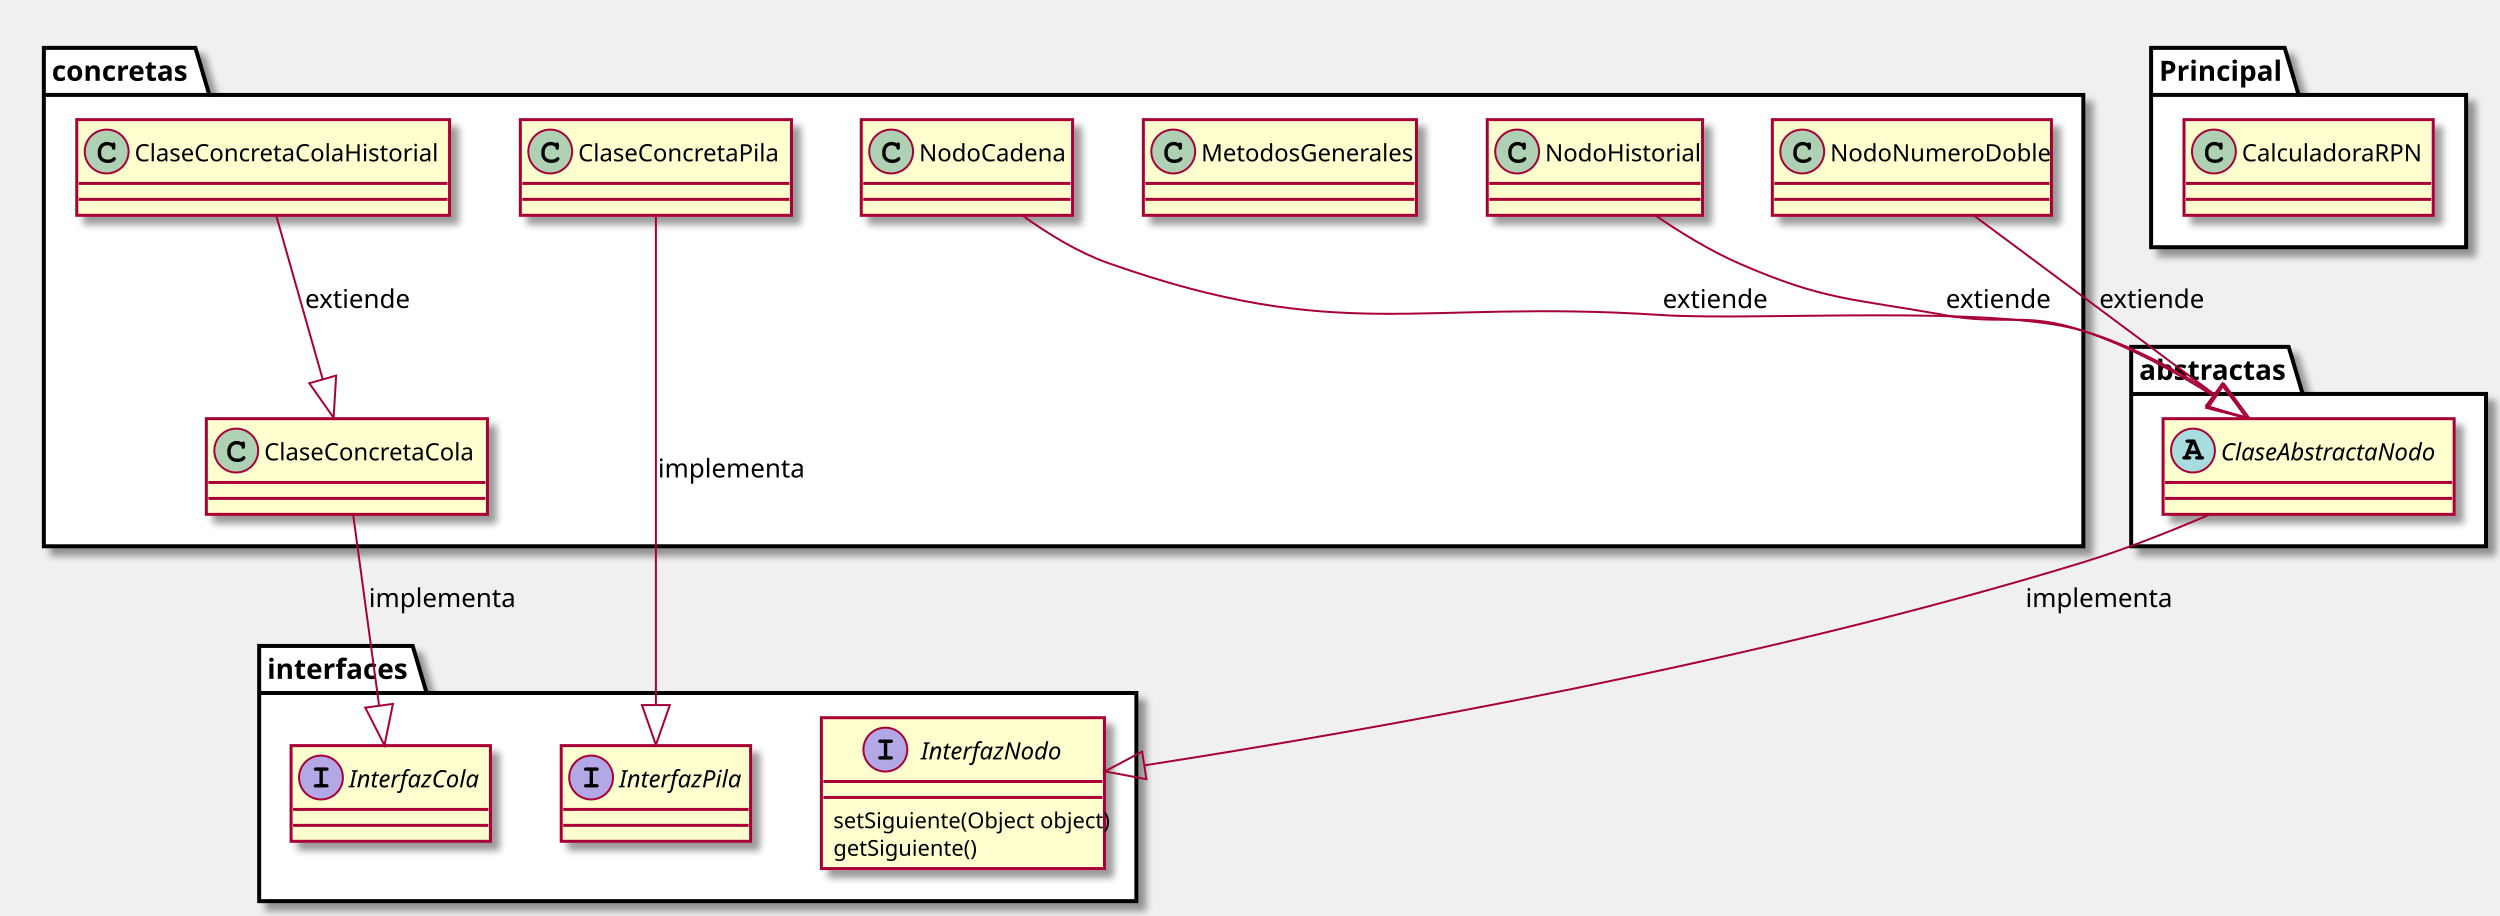
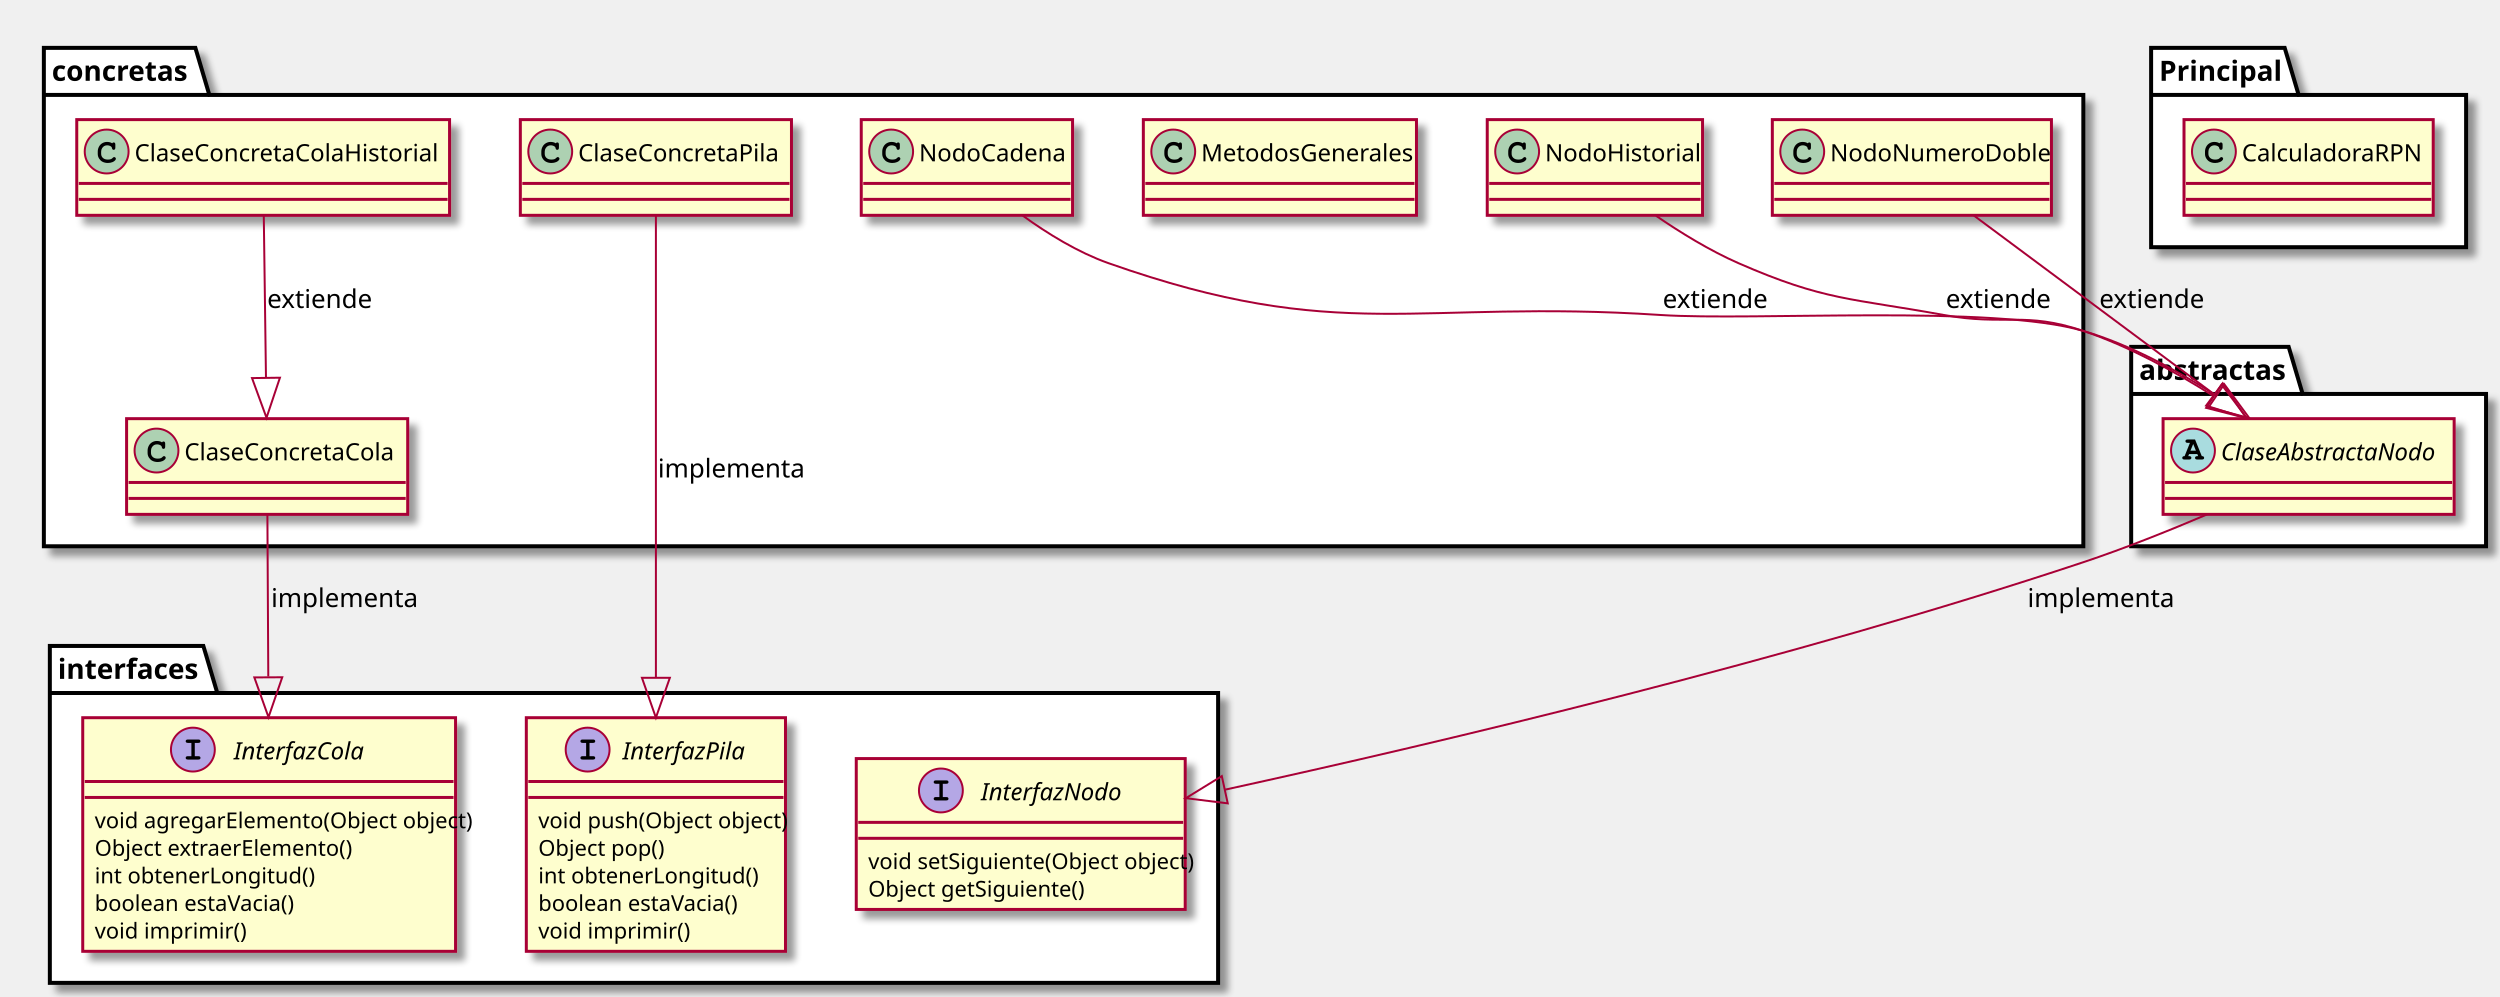
- <svg xmlns="http://www.w3.org/2000/svg" contentScriptType="application/ecmascript" contentStyleType="text/css" height="459px" preserveAspectRatio="none" style="width:1254px;height:459px;" version="1.1" viewBox="0 0 1254 459" width="1254px" zoomAndPan="magnify">
+ <svg xmlns="http://www.w3.org/2000/svg" contentScriptType="application/ecmascript" contentStyleType="text/css" height="500px" preserveAspectRatio="none" style="width:1254px;height:500px;" version="1.1" viewBox="0 0 1254 500" width="1254px" zoomAndPan="magnify">
  <defs>
-     <filter height="300%" id="f1tjbtzblekoht" width="300%" x="-1" y="-1">
+     <filter height="300%" id="fl7hioyb8703e" width="300%" x="-1" y="-1">
      <feGaussianBlur result="blurOut" stdDeviation="2.0" />
      <feColorMatrix in="blurOut" result="blurOut2" type="matrix" values="0 0 0 0 0 0 0 0 0 0 0 0 0 0 0 0 0 0 .4 0" />
      <feOffset dx="4.0" dy="4.0" in="blurOut2" result="blurOut3" />
      <feBlend in="SourceGraphic" in2="blurOut3" mode="normal" />
    </filter>
  </defs>
  <g>
-     <polygon fill="#FFFFFF" filter="url(#f1tjbtzblekoht)" points="1069,174,1148,174,1155,197.609,1247,197.609,1247,274,1069,274,1069,174" style="stroke: #000000; stroke-width: 2.0;" />
+     <polygon fill="#FFFFFF" filter="url(#fl7hioyb8703e)" points="1069,174,1148,174,1155,197.609,1247,197.609,1247,274,1069,274,1069,174" style="stroke: #000000; stroke-width: 2.0;" />
    <line style="stroke: #000000; stroke-width: 2.0;" x1="1069" x2="1155" y1="197.609" y2="197.609" />
    <text fill="#000000" font-family="sans-serif" font-size="14" font-weight="bold" lengthAdjust="spacingAndGlyphs" textLength="73" x="1073" y="190.533">abstractas</text>
-     <polygon fill="#FFFFFF" filter="url(#f1tjbtzblekoht)" points="1079,24,1146,24,1153,47.609,1237,47.609,1237,124,1079,124,1079,24" style="stroke: #000000; stroke-width: 2.0;" />
+     <polygon fill="#FFFFFF" filter="url(#fl7hioyb8703e)" points="1079,24,1146,24,1153,47.609,1237,47.609,1237,124,1079,124,1079,24" style="stroke: #000000; stroke-width: 2.0;" />
    <line style="stroke: #000000; stroke-width: 2.0;" x1="1079" x2="1153" y1="47.609" y2="47.609" />
    <text fill="#000000" font-family="sans-serif" font-size="14" font-weight="bold" lengthAdjust="spacingAndGlyphs" textLength="61" x="1083" y="40.533">Principal</text>
-     <polygon fill="#FFFFFF" filter="url(#f1tjbtzblekoht)" points="22,24,98,24,105,47.609,1045,47.609,1045,274,22,274,22,24" style="stroke: #000000; stroke-width: 2.0;" />
+     <polygon fill="#FFFFFF" filter="url(#fl7hioyb8703e)" points="22,24,98,24,105,47.609,1045,47.609,1045,274,22,274,22,24" style="stroke: #000000; stroke-width: 2.0;" />
    <line style="stroke: #000000; stroke-width: 2.0;" x1="22" x2="105" y1="47.609" y2="47.609" />
    <text fill="#000000" font-family="sans-serif" font-size="14" font-weight="bold" lengthAdjust="spacingAndGlyphs" textLength="70" x="26" y="40.533">concretas</text>
-     <polygon fill="#FFFFFF" filter="url(#f1tjbtzblekoht)" points="130,324,207,324,214,347.609,570,347.609,570,452,130,452,130,324" style="stroke: #000000; stroke-width: 2.0;" />
-     <line style="stroke: #000000; stroke-width: 2.0;" x1="130" x2="214" y1="347.609" y2="347.609" />
-     <text fill="#000000" font-family="sans-serif" font-size="14" font-weight="bold" lengthAdjust="spacingAndGlyphs" textLength="71" x="134" y="340.533">interfaces</text>
-     <rect fill="#FEFECE" filter="url(#f1tjbtzblekoht)" height="48" style="stroke: #A80036; stroke-width: 1.5;" width="146" x="1085" y="210" />
+     <polygon fill="#FFFFFF" filter="url(#fl7hioyb8703e)" points="25,324,102,324,109,347.609,611,347.609,611,493,25,493,25,324" style="stroke: #000000; stroke-width: 2.0;" />
+     <line style="stroke: #000000; stroke-width: 2.0;" x1="25" x2="109" y1="347.609" y2="347.609" />
+     <text fill="#000000" font-family="sans-serif" font-size="14" font-weight="bold" lengthAdjust="spacingAndGlyphs" textLength="71" x="29" y="340.533">interfaces</text>
+     <rect fill="#FEFECE" filter="url(#fl7hioyb8703e)" height="48" style="stroke: #A80036; stroke-width: 1.5;" width="146" x="1085" y="210" />
    <ellipse cx="1100" cy="226" fill="#A9DCDF" rx="11" ry="11" style="stroke: #A80036; stroke-width: 1.0;" />
    <path d="M1102.188,227.766 L1098.047,227.766 L1097.625,228.797 L1098.047,228.797 Q1098.656,228.797 1098.922,229.031 Q1099.188,229.266 1099.188,229.656 Q1099.188,230.031 1098.922,230.266 Q1098.656,230.5 1098.047,230.5 L1095.75,230.5 Q1095.141,230.5 1094.883,230.266 Q1094.625,230.031 1094.625,229.641 Q1094.625,229.266 1094.898,229.023 Q1095.172,228.781 1095.797,228.797 L1098.469,222.141 L1097.359,222.141 Q1096.75,222.141 1096.484,221.906 Q1096.219,221.672 1096.219,221.281 Q1096.219,220.906 1096.484,220.672 Q1096.75,220.438 1097.359,220.438 L1101.031,220.438 L1104.422,228.797 Q1105.016,228.797 1105.203,228.938 Q1105.594,229.203 1105.594,229.656 Q1105.594,230.031 1105.336,230.266 Q1105.078,230.5 1104.469,230.5 L1102.172,230.5 Q1101.562,230.5 1101.297,230.266 Q1101.031,230.031 1101.031,229.641 Q1101.031,229.266 1101.297,229.031 Q1101.562,228.797 1102.172,228.797 L1102.594,228.797 L1102.188,227.766 Z M1101.469,226.062 L1100.109,222.688 L1098.734,226.062 L1101.469,226.062 Z " />
    <text fill="#000000" font-family="sans-serif" font-size="12" font-style="italic" lengthAdjust="spacingAndGlyphs" textLength="114" x="1114" y="230.91">ClaseAbstractaNodo</text>
    <line style="stroke: #A80036; stroke-width: 1.5;" x1="1086" x2="1230" y1="242" y2="242" />
    <line style="stroke: #A80036; stroke-width: 1.5;" x1="1086" x2="1230" y1="250" y2="250" />
-     <rect fill="#FEFECE" filter="url(#f1tjbtzblekoht)" height="48" style="stroke: #A80036; stroke-width: 1.5;" width="125" x="1095.5" y="60" />
+     <rect fill="#FEFECE" filter="url(#fl7hioyb8703e)" height="48" style="stroke: #A80036; stroke-width: 1.5;" width="125" x="1095.5" y="60" />
    <ellipse cx="1110.5" cy="76" fill="#ADD1B2" rx="11" ry="11" style="stroke: #A80036; stroke-width: 1.0;" />
    <path d="M1113.266,71.875 Q1113.422,71.656 1113.609,71.547 Q1113.797,71.438 1114.016,71.438 Q1114.391,71.438 1114.625,71.695 Q1114.859,71.953 1114.859,72.562 L1114.859,74.016 Q1114.859,74.625 1114.625,74.891 Q1114.391,75.156 1114.016,75.156 Q1113.672,75.156 1113.469,74.953 Q1113.266,74.766 1113.156,74.25 Q1113.109,73.891 1112.922,73.703 Q1112.594,73.328 1111.984,73.109 Q1111.375,72.891 1110.75,72.891 Q1109.984,72.891 1109.352,73.219 Q1108.719,73.547 1108.227,74.297 Q1107.734,75.047 1107.734,76.078 L1107.734,77.172 Q1107.734,78.406 1108.625,79.227 Q1109.516,80.047 1111.109,80.047 Q1112.047,80.047 1112.703,79.797 Q1113.094,79.641 1113.516,79.203 Q1113.781,78.938 1113.93,78.859 Q1114.078,78.781 1114.281,78.781 Q1114.609,78.781 1114.867,79.039 Q1115.125,79.297 1115.125,79.641 Q1115.125,79.984 1114.781,80.391 Q1114.281,80.969 1113.484,81.297 Q1112.406,81.75 1111.109,81.75 Q1109.594,81.75 1108.391,81.125 Q1107.406,80.625 1106.719,79.555 Q1106.031,78.484 1106.031,77.203 L1106.031,76.047 Q1106.031,74.719 1106.648,73.57 Q1107.266,72.422 1108.359,71.805 Q1109.453,71.188 1110.688,71.188 Q1111.422,71.188 1112.07,71.352 Q1112.719,71.516 1113.266,71.875 Z " />
    <text fill="#000000" font-family="sans-serif" font-size="12" lengthAdjust="spacingAndGlyphs" textLength="93" x="1124.5" y="80.91">CalculadoraRPN</text>
    <line style="stroke: #A80036; stroke-width: 1.5;" x1="1096.5" x2="1219.5" y1="92" y2="92" />
    <line style="stroke: #A80036; stroke-width: 1.5;" x1="1096.5" x2="1219.5" y1="100" y2="100" />
-     <rect fill="#FEFECE" filter="url(#f1tjbtzblekoht)" height="48" style="stroke: #A80036; stroke-width: 1.5;" width="141" x="103.5" y="210" />
-     <ellipse cx="118.5" cy="226" fill="#ADD1B2" rx="11" ry="11" style="stroke: #A80036; stroke-width: 1.0;" />
-     <path d="M121.266,221.875 Q121.422,221.656 121.609,221.547 Q121.797,221.438 122.016,221.438 Q122.391,221.438 122.625,221.695 Q122.859,221.953 122.859,222.562 L122.859,224.016 Q122.859,224.625 122.625,224.891 Q122.391,225.156 122.016,225.156 Q121.672,225.156 121.469,224.953 Q121.266,224.766 121.156,224.25 Q121.109,223.891 120.922,223.703 Q120.594,223.328 119.984,223.109 Q119.375,222.891 118.75,222.891 Q117.984,222.891 117.352,223.219 Q116.719,223.547 116.227,224.297 Q115.734,225.047 115.734,226.078 L115.734,227.172 Q115.734,228.406 116.625,229.227 Q117.516,230.047 119.109,230.047 Q120.047,230.047 120.703,229.797 Q121.094,229.641 121.516,229.203 Q121.781,228.938 121.93,228.859 Q122.078,228.781 122.281,228.781 Q122.609,228.781 122.867,229.039 Q123.125,229.297 123.125,229.641 Q123.125,229.984 122.781,230.391 Q122.281,230.969 121.484,231.297 Q120.406,231.75 119.109,231.75 Q117.594,231.75 116.391,231.125 Q115.406,230.625 114.719,229.555 Q114.031,228.484 114.031,227.203 L114.031,226.047 Q114.031,224.719 114.648,223.57 Q115.266,222.422 116.359,221.805 Q117.453,221.188 118.688,221.188 Q119.422,221.188 120.07,221.352 Q120.719,221.516 121.266,221.875 Z " />
-     <text fill="#000000" font-family="sans-serif" font-size="12" lengthAdjust="spacingAndGlyphs" textLength="109" x="132.5" y="230.91">ClaseConcretaCola</text>
-     <line style="stroke: #A80036; stroke-width: 1.5;" x1="104.5" x2="243.5" y1="242" y2="242" />
-     <line style="stroke: #A80036; stroke-width: 1.5;" x1="104.5" x2="243.5" y1="250" y2="250" />
-     <rect fill="#FEFECE" filter="url(#f1tjbtzblekoht)" height="48" style="stroke: #A80036; stroke-width: 1.5;" width="187" x="38.5" y="60" />
+     <rect fill="#FEFECE" filter="url(#fl7hioyb8703e)" height="48" style="stroke: #A80036; stroke-width: 1.5;" width="141" x="63.5" y="210" />
+     <ellipse cx="78.5" cy="226" fill="#ADD1B2" rx="11" ry="11" style="stroke: #A80036; stroke-width: 1.0;" />
+     <path d="M81.266,221.875 Q81.422,221.656 81.609,221.547 Q81.797,221.438 82.016,221.438 Q82.391,221.438 82.625,221.695 Q82.859,221.953 82.859,222.562 L82.859,224.016 Q82.859,224.625 82.625,224.891 Q82.391,225.156 82.016,225.156 Q81.672,225.156 81.469,224.953 Q81.266,224.766 81.156,224.25 Q81.109,223.891 80.922,223.703 Q80.594,223.328 79.984,223.109 Q79.375,222.891 78.75,222.891 Q77.984,222.891 77.352,223.219 Q76.719,223.547 76.227,224.297 Q75.734,225.047 75.734,226.078 L75.734,227.172 Q75.734,228.406 76.625,229.227 Q77.516,230.047 79.109,230.047 Q80.047,230.047 80.703,229.797 Q81.094,229.641 81.516,229.203 Q81.781,228.938 81.93,228.859 Q82.078,228.781 82.281,228.781 Q82.609,228.781 82.867,229.039 Q83.125,229.297 83.125,229.641 Q83.125,229.984 82.781,230.391 Q82.281,230.969 81.484,231.297 Q80.406,231.75 79.109,231.75 Q77.594,231.75 76.391,231.125 Q75.406,230.625 74.719,229.555 Q74.031,228.484 74.031,227.203 L74.031,226.047 Q74.031,224.719 74.648,223.57 Q75.266,222.422 76.359,221.805 Q77.453,221.188 78.688,221.188 Q79.422,221.188 80.07,221.352 Q80.719,221.516 81.266,221.875 Z " />
+     <text fill="#000000" font-family="sans-serif" font-size="12" lengthAdjust="spacingAndGlyphs" textLength="109" x="92.5" y="230.91">ClaseConcretaCola</text>
+     <line style="stroke: #A80036; stroke-width: 1.5;" x1="64.5" x2="203.5" y1="242" y2="242" />
+     <line style="stroke: #A80036; stroke-width: 1.5;" x1="64.5" x2="203.5" y1="250" y2="250" />
+     <rect fill="#FEFECE" filter="url(#fl7hioyb8703e)" height="48" style="stroke: #A80036; stroke-width: 1.5;" width="187" x="38.5" y="60" />
    <ellipse cx="53.5" cy="76" fill="#ADD1B2" rx="11" ry="11" style="stroke: #A80036; stroke-width: 1.0;" />
    <path d="M56.266,71.875 Q56.422,71.656 56.609,71.547 Q56.797,71.438 57.016,71.438 Q57.391,71.438 57.625,71.695 Q57.859,71.953 57.859,72.562 L57.859,74.016 Q57.859,74.625 57.625,74.891 Q57.391,75.156 57.016,75.156 Q56.672,75.156 56.469,74.953 Q56.266,74.766 56.156,74.25 Q56.109,73.891 55.922,73.703 Q55.594,73.328 54.984,73.109 Q54.375,72.891 53.75,72.891 Q52.984,72.891 52.352,73.219 Q51.719,73.547 51.227,74.297 Q50.734,75.047 50.734,76.078 L50.734,77.172 Q50.734,78.406 51.625,79.227 Q52.516,80.047 54.109,80.047 Q55.047,80.047 55.703,79.797 Q56.094,79.641 56.516,79.203 Q56.781,78.938 56.93,78.859 Q57.078,78.781 57.281,78.781 Q57.609,78.781 57.867,79.039 Q58.125,79.297 58.125,79.641 Q58.125,79.984 57.781,80.391 Q57.281,80.969 56.484,81.297 Q55.406,81.75 54.109,81.75 Q52.594,81.75 51.391,81.125 Q50.406,80.625 49.719,79.555 Q49.031,78.484 49.031,77.203 L49.031,76.047 Q49.031,74.719 49.648,73.57 Q50.266,72.422 51.359,71.805 Q52.453,71.188 53.688,71.188 Q54.422,71.188 55.07,71.352 Q55.719,71.516 56.266,71.875 Z " />
    <text fill="#000000" font-family="sans-serif" font-size="12" lengthAdjust="spacingAndGlyphs" textLength="155" x="67.5" y="80.91">ClaseConcretaColaHistorial</text>
    <line style="stroke: #A80036; stroke-width: 1.5;" x1="39.5" x2="224.5" y1="92" y2="92" />
    <line style="stroke: #A80036; stroke-width: 1.5;" x1="39.5" x2="224.5" y1="100" y2="100" />
-     <rect fill="#FEFECE" filter="url(#f1tjbtzblekoht)" height="48" style="stroke: #A80036; stroke-width: 1.5;" width="136" x="261" y="60" />
+     <rect fill="#FEFECE" filter="url(#fl7hioyb8703e)" height="48" style="stroke: #A80036; stroke-width: 1.5;" width="136" x="261" y="60" />
    <ellipse cx="276" cy="76" fill="#ADD1B2" rx="11" ry="11" style="stroke: #A80036; stroke-width: 1.0;" />
    <path d="M278.766,71.875 Q278.922,71.656 279.109,71.547 Q279.297,71.438 279.516,71.438 Q279.891,71.438 280.125,71.695 Q280.359,71.953 280.359,72.562 L280.359,74.016 Q280.359,74.625 280.125,74.891 Q279.891,75.156 279.516,75.156 Q279.172,75.156 278.969,74.953 Q278.766,74.766 278.656,74.25 Q278.609,73.891 278.422,73.703 Q278.094,73.328 277.484,73.109 Q276.875,72.891 276.25,72.891 Q275.484,72.891 274.852,73.219 Q274.219,73.547 273.727,74.297 Q273.234,75.047 273.234,76.078 L273.234,77.172 Q273.234,78.406 274.125,79.227 Q275.016,80.047 276.609,80.047 Q277.547,80.047 278.203,79.797 Q278.594,79.641 279.016,79.203 Q279.281,78.938 279.43,78.859 Q279.578,78.781 279.781,78.781 Q280.109,78.781 280.367,79.039 Q280.625,79.297 280.625,79.641 Q280.625,79.984 280.281,80.391 Q279.781,80.969 278.984,81.297 Q277.906,81.75 276.609,81.75 Q275.094,81.75 273.891,81.125 Q272.906,80.625 272.219,79.555 Q271.531,78.484 271.531,77.203 L271.531,76.047 Q271.531,74.719 272.148,73.57 Q272.766,72.422 273.859,71.805 Q274.953,71.188 276.188,71.188 Q276.922,71.188 277.57,71.352 Q278.219,71.516 278.766,71.875 Z " />
    <text fill="#000000" font-family="sans-serif" font-size="12" lengthAdjust="spacingAndGlyphs" textLength="104" x="290" y="80.91">ClaseConcretaPila</text>
    <line style="stroke: #A80036; stroke-width: 1.5;" x1="262" x2="396" y1="92" y2="92" />
    <line style="stroke: #A80036; stroke-width: 1.5;" x1="262" x2="396" y1="100" y2="100" />
-     <rect fill="#FEFECE" filter="url(#f1tjbtzblekoht)" height="48" style="stroke: #A80036; stroke-width: 1.5;" width="137" x="573.5" y="60" />
+     <rect fill="#FEFECE" filter="url(#fl7hioyb8703e)" height="48" style="stroke: #A80036; stroke-width: 1.5;" width="137" x="573.5" y="60" />
    <ellipse cx="588.5" cy="76" fill="#ADD1B2" rx="11" ry="11" style="stroke: #A80036; stroke-width: 1.0;" />
    <path d="M591.266,71.875 Q591.422,71.656 591.609,71.547 Q591.797,71.438 592.016,71.438 Q592.391,71.438 592.625,71.695 Q592.859,71.953 592.859,72.562 L592.859,74.016 Q592.859,74.625 592.625,74.891 Q592.391,75.156 592.016,75.156 Q591.672,75.156 591.469,74.953 Q591.266,74.766 591.156,74.25 Q591.109,73.891 590.922,73.703 Q590.594,73.328 589.984,73.109 Q589.375,72.891 588.75,72.891 Q587.984,72.891 587.352,73.219 Q586.719,73.547 586.227,74.297 Q585.734,75.047 585.734,76.078 L585.734,77.172 Q585.734,78.406 586.625,79.227 Q587.516,80.047 589.109,80.047 Q590.047,80.047 590.703,79.797 Q591.094,79.641 591.516,79.203 Q591.781,78.938 591.93,78.859 Q592.078,78.781 592.281,78.781 Q592.609,78.781 592.867,79.039 Q593.125,79.297 593.125,79.641 Q593.125,79.984 592.781,80.391 Q592.281,80.969 591.484,81.297 Q590.406,81.75 589.109,81.75 Q587.594,81.75 586.391,81.125 Q585.406,80.625 584.719,79.555 Q584.031,78.484 584.031,77.203 L584.031,76.047 Q584.031,74.719 584.648,73.57 Q585.266,72.422 586.359,71.805 Q587.453,71.188 588.688,71.188 Q589.422,71.188 590.07,71.352 Q590.719,71.516 591.266,71.875 Z " />
    <text fill="#000000" font-family="sans-serif" font-size="12" lengthAdjust="spacingAndGlyphs" textLength="105" x="602.5" y="80.91">MetodosGenerales</text>
    <line style="stroke: #A80036; stroke-width: 1.5;" x1="574.5" x2="709.5" y1="92" y2="92" />
    <line style="stroke: #A80036; stroke-width: 1.5;" x1="574.5" x2="709.5" y1="100" y2="100" />
-     <rect fill="#FEFECE" filter="url(#f1tjbtzblekoht)" height="48" style="stroke: #A80036; stroke-width: 1.5;" width="106" x="432" y="60" />
+     <rect fill="#FEFECE" filter="url(#fl7hioyb8703e)" height="48" style="stroke: #A80036; stroke-width: 1.5;" width="106" x="432" y="60" />
    <ellipse cx="447" cy="76" fill="#ADD1B2" rx="11" ry="11" style="stroke: #A80036; stroke-width: 1.0;" />
    <path d="M449.766,71.875 Q449.922,71.656 450.109,71.547 Q450.297,71.438 450.516,71.438 Q450.891,71.438 451.125,71.695 Q451.359,71.953 451.359,72.562 L451.359,74.016 Q451.359,74.625 451.125,74.891 Q450.891,75.156 450.516,75.156 Q450.172,75.156 449.969,74.953 Q449.766,74.766 449.656,74.25 Q449.609,73.891 449.422,73.703 Q449.094,73.328 448.484,73.109 Q447.875,72.891 447.25,72.891 Q446.484,72.891 445.852,73.219 Q445.219,73.547 444.727,74.297 Q444.234,75.047 444.234,76.078 L444.234,77.172 Q444.234,78.406 445.125,79.227 Q446.016,80.047 447.609,80.047 Q448.547,80.047 449.203,79.797 Q449.594,79.641 450.016,79.203 Q450.281,78.938 450.43,78.859 Q450.578,78.781 450.781,78.781 Q451.109,78.781 451.367,79.039 Q451.625,79.297 451.625,79.641 Q451.625,79.984 451.281,80.391 Q450.781,80.969 449.984,81.297 Q448.906,81.75 447.609,81.75 Q446.094,81.75 444.891,81.125 Q443.906,80.625 443.219,79.555 Q442.531,78.484 442.531,77.203 L442.531,76.047 Q442.531,74.719 443.148,73.57 Q443.766,72.422 444.859,71.805 Q445.953,71.188 447.188,71.188 Q447.922,71.188 448.57,71.352 Q449.219,71.516 449.766,71.875 Z " />
    <text fill="#000000" font-family="sans-serif" font-size="12" lengthAdjust="spacingAndGlyphs" textLength="74" x="461" y="80.91">NodoCadena</text>
    <line style="stroke: #A80036; stroke-width: 1.5;" x1="433" x2="537" y1="92" y2="92" />
    <line style="stroke: #A80036; stroke-width: 1.5;" x1="433" x2="537" y1="100" y2="100" />
-     <rect fill="#FEFECE" filter="url(#f1tjbtzblekoht)" height="48" style="stroke: #A80036; stroke-width: 1.5;" width="108" x="746" y="60" />
+     <rect fill="#FEFECE" filter="url(#fl7hioyb8703e)" height="48" style="stroke: #A80036; stroke-width: 1.5;" width="108" x="746" y="60" />
    <ellipse cx="761" cy="76" fill="#ADD1B2" rx="11" ry="11" style="stroke: #A80036; stroke-width: 1.0;" />
    <path d="M763.766,71.875 Q763.922,71.656 764.109,71.547 Q764.297,71.438 764.516,71.438 Q764.891,71.438 765.125,71.695 Q765.359,71.953 765.359,72.562 L765.359,74.016 Q765.359,74.625 765.125,74.891 Q764.891,75.156 764.516,75.156 Q764.172,75.156 763.969,74.953 Q763.766,74.766 763.656,74.25 Q763.609,73.891 763.422,73.703 Q763.094,73.328 762.484,73.109 Q761.875,72.891 761.25,72.891 Q760.484,72.891 759.852,73.219 Q759.219,73.547 758.727,74.297 Q758.234,75.047 758.234,76.078 L758.234,77.172 Q758.234,78.406 759.125,79.227 Q760.016,80.047 761.609,80.047 Q762.547,80.047 763.203,79.797 Q763.594,79.641 764.016,79.203 Q764.281,78.938 764.43,78.859 Q764.578,78.781 764.781,78.781 Q765.109,78.781 765.367,79.039 Q765.625,79.297 765.625,79.641 Q765.625,79.984 765.281,80.391 Q764.781,80.969 763.984,81.297 Q762.906,81.75 761.609,81.75 Q760.094,81.75 758.891,81.125 Q757.906,80.625 757.219,79.555 Q756.531,78.484 756.531,77.203 L756.531,76.047 Q756.531,74.719 757.148,73.57 Q757.766,72.422 758.859,71.805 Q759.953,71.188 761.188,71.188 Q761.922,71.188 762.57,71.352 Q763.219,71.516 763.766,71.875 Z " />
    <text fill="#000000" font-family="sans-serif" font-size="12" lengthAdjust="spacingAndGlyphs" textLength="76" x="775" y="80.91">NodoHistorial</text>
    <line style="stroke: #A80036; stroke-width: 1.5;" x1="747" x2="853" y1="92" y2="92" />
    <line style="stroke: #A80036; stroke-width: 1.5;" x1="747" x2="853" y1="100" y2="100" />
-     <rect fill="#FEFECE" filter="url(#f1tjbtzblekoht)" height="48" style="stroke: #A80036; stroke-width: 1.5;" width="140" x="889" y="60" />
+     <rect fill="#FEFECE" filter="url(#fl7hioyb8703e)" height="48" style="stroke: #A80036; stroke-width: 1.5;" width="140" x="889" y="60" />
    <ellipse cx="904" cy="76" fill="#ADD1B2" rx="11" ry="11" style="stroke: #A80036; stroke-width: 1.0;" />
    <path d="M906.766,71.875 Q906.922,71.656 907.109,71.547 Q907.297,71.438 907.516,71.438 Q907.891,71.438 908.125,71.695 Q908.359,71.953 908.359,72.562 L908.359,74.016 Q908.359,74.625 908.125,74.891 Q907.891,75.156 907.516,75.156 Q907.172,75.156 906.969,74.953 Q906.766,74.766 906.656,74.25 Q906.609,73.891 906.422,73.703 Q906.094,73.328 905.484,73.109 Q904.875,72.891 904.25,72.891 Q903.484,72.891 902.852,73.219 Q902.219,73.547 901.727,74.297 Q901.234,75.047 901.234,76.078 L901.234,77.172 Q901.234,78.406 902.125,79.227 Q903.016,80.047 904.609,80.047 Q905.547,80.047 906.203,79.797 Q906.594,79.641 907.016,79.203 Q907.281,78.938 907.43,78.859 Q907.578,78.781 907.781,78.781 Q908.109,78.781 908.367,79.039 Q908.625,79.297 908.625,79.641 Q908.625,79.984 908.281,80.391 Q907.781,80.969 906.984,81.297 Q905.906,81.75 904.609,81.75 Q903.094,81.75 901.891,81.125 Q900.906,80.625 900.219,79.555 Q899.531,78.484 899.531,77.203 L899.531,76.047 Q899.531,74.719 900.148,73.57 Q900.766,72.422 901.859,71.805 Q902.953,71.188 904.188,71.188 Q904.922,71.188 905.57,71.352 Q906.219,71.516 906.766,71.875 Z " />
    <text fill="#000000" font-family="sans-serif" font-size="12" lengthAdjust="spacingAndGlyphs" textLength="108" x="918" y="80.91">NodoNumeroDoble</text>
    <line style="stroke: #A80036; stroke-width: 1.5;" x1="890" x2="1028" y1="92" y2="92" />
    <line style="stroke: #A80036; stroke-width: 1.5;" x1="890" x2="1028" y1="100" y2="100" />
-     <rect fill="#FEFECE" filter="url(#f1tjbtzblekoht)" height="48" style="stroke: #A80036; stroke-width: 1.5;" width="100" x="146" y="374" />
-     <ellipse cx="161" cy="390" fill="#B4A7E5" rx="11" ry="11" style="stroke: #A80036; stroke-width: 1.0;" />
-     <path d="M161.953,386.641 L161.953,393.297 L163.672,393.297 Q164.281,393.297 164.547,393.531 Q164.812,393.766 164.812,394.156 Q164.812,394.531 164.547,394.766 Q164.281,395 163.672,395 L158.531,395 Q157.922,395 157.656,394.766 Q157.391,394.531 157.391,394.141 Q157.391,393.766 157.656,393.531 Q157.922,393.297 158.531,393.297 L160.25,393.297 L160.25,386.641 L158.531,386.641 Q157.922,386.641 157.656,386.406 Q157.391,386.172 157.391,385.781 Q157.391,385.406 157.656,385.172 Q157.922,384.938 158.531,384.938 L163.672,384.938 Q164.281,384.938 164.547,385.172 Q164.812,385.406 164.812,385.781 Q164.812,386.172 164.547,386.406 Q164.281,386.641 163.672,386.641 L161.953,386.641 Z " />
-     <text fill="#000000" font-family="sans-serif" font-size="12" font-style="italic" lengthAdjust="spacingAndGlyphs" textLength="68" x="175" y="394.91">InterfazCola</text>
-     <line style="stroke: #A80036; stroke-width: 1.5;" x1="147" x2="245" y1="406" y2="406" />
-     <line style="stroke: #A80036; stroke-width: 1.5;" x1="147" x2="245" y1="414" y2="414" />
-     <rect fill="#FEFECE" filter="url(#f1tjbtzblekoht)" height="75.672" style="stroke: #A80036; stroke-width: 1.5;" width="142" x="412" y="360" />
-     <ellipse cx="444.1" cy="376" fill="#B4A7E5" rx="11" ry="11" style="stroke: #A80036; stroke-width: 1.0;" />
-     <path d="M445.053,372.641 L445.053,379.297 L446.772,379.297 Q447.381,379.297 447.647,379.531 Q447.913,379.766 447.913,380.156 Q447.913,380.531 447.647,380.766 Q447.381,381 446.772,381 L441.631,381 Q441.022,381 440.756,380.766 Q440.491,380.531 440.491,380.141 Q440.491,379.766 440.756,379.531 Q441.022,379.297 441.631,379.297 L443.35,379.297 L443.35,372.641 L441.631,372.641 Q441.022,372.641 440.756,372.406 Q440.491,372.172 440.491,371.781 Q440.491,371.406 440.756,371.172 Q441.022,370.938 441.631,370.938 L446.772,370.938 Q447.381,370.938 447.647,371.172 Q447.913,371.406 447.913,371.781 Q447.913,372.172 447.647,372.406 Q447.381,372.641 446.772,372.641 L445.053,372.641 Z " />
-     <text fill="#000000" font-family="sans-serif" font-size="12" font-style="italic" lengthAdjust="spacingAndGlyphs" textLength="72" x="461.9" y="380.91">InterfazNodo</text>
-     <line style="stroke: #A80036; stroke-width: 1.5;" x1="413" x2="553" y1="392" y2="392" />
-     <line style="stroke: #A80036; stroke-width: 1.5;" x1="413" x2="553" y1="400" y2="400" />
-     <text fill="#000000" font-family="sans-serif" font-size="11" lengthAdjust="spacingAndGlyphs" textLength="130" x="418" y="415.419">setSiguiente(Object object)</text>
-     <text fill="#000000" font-family="sans-serif" font-size="11" lengthAdjust="spacingAndGlyphs" textLength="67" x="418" y="429.255">getSiguiente()</text>
-     <rect fill="#FEFECE" filter="url(#f1tjbtzblekoht)" height="48" style="stroke: #A80036; stroke-width: 1.5;" width="95" x="281.5" y="374" />
-     <ellipse cx="296.5" cy="390" fill="#B4A7E5" rx="11" ry="11" style="stroke: #A80036; stroke-width: 1.0;" />
-     <path d="M297.453,386.641 L297.453,393.297 L299.172,393.297 Q299.781,393.297 300.047,393.531 Q300.312,393.766 300.312,394.156 Q300.312,394.531 300.047,394.766 Q299.781,395 299.172,395 L294.031,395 Q293.422,395 293.156,394.766 Q292.891,394.531 292.891,394.141 Q292.891,393.766 293.156,393.531 Q293.422,393.297 294.031,393.297 L295.75,393.297 L295.75,386.641 L294.031,386.641 Q293.422,386.641 293.156,386.406 Q292.891,386.172 292.891,385.781 Q292.891,385.406 293.156,385.172 Q293.422,384.938 294.031,384.938 L299.172,384.938 Q299.781,384.938 300.047,385.172 Q300.312,385.406 300.312,385.781 Q300.312,386.172 300.047,386.406 Q299.781,386.641 299.172,386.641 L297.453,386.641 Z " />
-     <text fill="#000000" font-family="sans-serif" font-size="12" font-style="italic" lengthAdjust="spacingAndGlyphs" textLength="63" x="310.5" y="394.91">InterfazPila</text>
-     <line style="stroke: #A80036; stroke-width: 1.5;" x1="282.5" x2="375.5" y1="406" y2="406" />
-     <line style="stroke: #A80036; stroke-width: 1.5;" x1="282.5" x2="375.5" y1="414" y2="414" />
-     <path d="M1108.42,258.049 C1088.95,266.452 1066.22,275.481 1045,282 C882.333,331.963 686.449,366.461 574.153,383.881 " fill="none" style="stroke: #A80036; stroke-width: 1.0;" />
-     <polygon fill="none" points="575.013,390.831,554.184,386.935,572.896,376.992,575.013,390.831" style="stroke: #A80036; stroke-width: 1.0;" />
-     <text fill="#000000" font-family="sans-serif" font-size="13" lengthAdjust="spacingAndGlyphs" textLength="67" x="1016" y="304.495">implementa</text>
-     <path d="M177.152,258.211 C180.534,283.112 185.98,323.218 190.151,353.929 " fill="none" style="stroke: #A80036; stroke-width: 1.0;" />
-     <polygon fill="none" points="197.099,353.072,192.854,373.832,183.226,354.956,197.099,353.072" style="stroke: #A80036; stroke-width: 1.0;" />
-     <text fill="#000000" font-family="sans-serif" font-size="13" lengthAdjust="spacingAndGlyphs" textLength="67" x="185" y="304.495">implementa</text>
-     <path d="M138.563,108.125 C144.783,130.044 154.278,163.505 161.875,190.275 " fill="none" style="stroke: #A80036; stroke-width: 1.0;" />
-     <polygon fill="none" points="168.619,188.398,167.345,209.549,155.151,192.22,168.619,188.398" style="stroke: #A80036; stroke-width: 1.0;" />
-     <text fill="#000000" font-family="sans-serif" font-size="13" lengthAdjust="spacingAndGlyphs" textLength="49" x="153" y="154.495">extiende</text>
-     <path d="M329,108.196 C329,160.09 329,286.256 329,353.354 " fill="none" style="stroke: #A80036; stroke-width: 1.0;" />
-     <polygon fill="none" points="336,353.652,329,373.651,322,353.651,336,353.652" style="stroke: #A80036; stroke-width: 1.0;" />
+     <rect fill="#FEFECE" filter="url(#fl7hioyb8703e)" height="117.18" style="stroke: #A80036; stroke-width: 1.5;" width="187" x="41.5" y="360" />
+     <ellipse cx="96.75" cy="376" fill="#B4A7E5" rx="11" ry="11" style="stroke: #A80036; stroke-width: 1.0;" />
+     <path d="M97.703,372.641 L97.703,379.297 L99.422,379.297 Q100.031,379.297 100.297,379.531 Q100.562,379.766 100.562,380.156 Q100.562,380.531 100.297,380.766 Q100.031,381 99.422,381 L94.281,381 Q93.672,381 93.406,380.766 Q93.141,380.531 93.141,380.141 Q93.141,379.766 93.406,379.531 Q93.672,379.297 94.281,379.297 L96,379.297 L96,372.641 L94.281,372.641 Q93.672,372.641 93.406,372.406 Q93.141,372.172 93.141,371.781 Q93.141,371.406 93.406,371.172 Q93.672,370.938 94.281,370.938 L99.422,370.938 Q100.031,370.938 100.297,371.172 Q100.562,371.406 100.562,371.781 Q100.562,372.172 100.297,372.406 Q100.031,372.641 99.422,372.641 L97.703,372.641 Z " />
+     <text fill="#000000" font-family="sans-serif" font-size="12" font-style="italic" lengthAdjust="spacingAndGlyphs" textLength="68" x="117.25" y="380.91">InterfazCola</text>
+     <line style="stroke: #A80036; stroke-width: 1.5;" x1="42.5" x2="227.5" y1="392" y2="392" />
+     <line style="stroke: #A80036; stroke-width: 1.5;" x1="42.5" x2="227.5" y1="400" y2="400" />
+     <text fill="#000000" font-family="sans-serif" font-size="11" lengthAdjust="spacingAndGlyphs" textLength="175" x="47.5" y="415.419">void agregarElemento(Object object)</text>
+     <text fill="#000000" font-family="sans-serif" font-size="11" lengthAdjust="spacingAndGlyphs" textLength="120" x="47.5" y="429.255">Object extraerElemento()</text>
+     <text fill="#000000" font-family="sans-serif" font-size="11" lengthAdjust="spacingAndGlyphs" textLength="100" x="47.5" y="443.091">int obtenerLongitud()</text>
+     <text fill="#000000" font-family="sans-serif" font-size="11" lengthAdjust="spacingAndGlyphs" textLength="98" x="47.5" y="456.927">boolean estaVacia()</text>
+     <text fill="#000000" font-family="sans-serif" font-size="11" lengthAdjust="spacingAndGlyphs" textLength="67" x="47.5" y="470.763">void imprimir()</text>
+     <rect fill="#FEFECE" filter="url(#fl7hioyb8703e)" height="75.672" style="stroke: #A80036; stroke-width: 1.5;" width="165" x="429.5" y="380.5" />
+     <ellipse cx="471.95" cy="396.5" fill="#B4A7E5" rx="11" ry="11" style="stroke: #A80036; stroke-width: 1.0;" />
+     <path d="M472.903,393.141 L472.903,399.797 L474.622,399.797 Q475.231,399.797 475.497,400.031 Q475.762,400.266 475.762,400.656 Q475.762,401.031 475.497,401.266 Q475.231,401.5 474.622,401.5 L469.481,401.5 Q468.872,401.5 468.606,401.266 Q468.341,401.031 468.341,400.641 Q468.341,400.266 468.606,400.031 Q468.872,399.797 469.481,399.797 L471.2,399.797 L471.2,393.141 L469.481,393.141 Q468.872,393.141 468.606,392.906 Q468.341,392.672 468.341,392.281 Q468.341,391.906 468.606,391.672 Q468.872,391.438 469.481,391.438 L474.622,391.438 Q475.231,391.438 475.497,391.672 Q475.762,391.906 475.762,392.281 Q475.762,392.672 475.497,392.906 Q475.231,393.141 474.622,393.141 L472.903,393.141 Z " />
+     <text fill="#000000" font-family="sans-serif" font-size="12" font-style="italic" lengthAdjust="spacingAndGlyphs" textLength="72" x="492.05" y="401.41">InterfazNodo</text>
+     <line style="stroke: #A80036; stroke-width: 1.5;" x1="430.5" x2="593.5" y1="412.5" y2="412.5" />
+     <line style="stroke: #A80036; stroke-width: 1.5;" x1="430.5" x2="593.5" y1="420.5" y2="420.5" />
+     <text fill="#000000" font-family="sans-serif" font-size="11" lengthAdjust="spacingAndGlyphs" textLength="153" x="435.5" y="435.919">void setSiguiente(Object object)</text>
+     <text fill="#000000" font-family="sans-serif" font-size="11" lengthAdjust="spacingAndGlyphs" textLength="101" x="435.5" y="449.755">Object getSiguiente()</text>
+     <rect fill="#FEFECE" filter="url(#fl7hioyb8703e)" height="117.18" style="stroke: #A80036; stroke-width: 1.5;" width="130" x="264" y="360" />
+     <ellipse cx="294.75" cy="376" fill="#B4A7E5" rx="11" ry="11" style="stroke: #A80036; stroke-width: 1.0;" />
+     <path d="M295.703,372.641 L295.703,379.297 L297.422,379.297 Q298.031,379.297 298.297,379.531 Q298.562,379.766 298.562,380.156 Q298.562,380.531 298.297,380.766 Q298.031,381 297.422,381 L292.281,381 Q291.672,381 291.406,380.766 Q291.141,380.531 291.141,380.141 Q291.141,379.766 291.406,379.531 Q291.672,379.297 292.281,379.297 L294,379.297 L294,372.641 L292.281,372.641 Q291.672,372.641 291.406,372.406 Q291.141,372.172 291.141,371.781 Q291.141,371.406 291.406,371.172 Q291.672,370.938 292.281,370.938 L297.422,370.938 Q298.031,370.938 298.297,371.172 Q298.562,371.406 298.562,371.781 Q298.562,372.172 298.297,372.406 Q298.031,372.641 297.422,372.641 L295.703,372.641 Z " />
+     <text fill="#000000" font-family="sans-serif" font-size="12" font-style="italic" lengthAdjust="spacingAndGlyphs" textLength="63" x="312.25" y="380.91">InterfazPila</text>
+     <line style="stroke: #A80036; stroke-width: 1.5;" x1="265" x2="393" y1="392" y2="392" />
+     <line style="stroke: #A80036; stroke-width: 1.5;" x1="265" x2="393" y1="400" y2="400" />
+     <text fill="#000000" font-family="sans-serif" font-size="11" lengthAdjust="spacingAndGlyphs" textLength="118" x="270" y="415.419">void push(Object object)</text>
+     <text fill="#000000" font-family="sans-serif" font-size="11" lengthAdjust="spacingAndGlyphs" textLength="60" x="270" y="429.255">Object pop()</text>
+     <text fill="#000000" font-family="sans-serif" font-size="11" lengthAdjust="spacingAndGlyphs" textLength="100" x="270" y="443.091">int obtenerLongitud()</text>
+     <text fill="#000000" font-family="sans-serif" font-size="11" lengthAdjust="spacingAndGlyphs" textLength="98" x="270" y="456.927">boolean estaVacia()</text>
+     <text fill="#000000" font-family="sans-serif" font-size="11" lengthAdjust="spacingAndGlyphs" textLength="67" x="270" y="470.763">void imprimir()</text>
+     <path d="M1107.13,258.006 C1087.89,266.211 1065.66,275.117 1045,282 C897.837,331.022 722.803,372.394 614.538,396.083 " fill="none" style="stroke: #A80036; stroke-width: 1.0;" />
+     <polygon fill="none" points="615.822,402.967,594.792,400.369,612.852,389.286,615.822,402.967" style="stroke: #A80036; stroke-width: 1.0;" />
+     <text fill="#000000" font-family="sans-serif" font-size="13" lengthAdjust="spacingAndGlyphs" textLength="67" x="1017" y="304.495">implementa</text>
+     <path d="M134.127,258.114 C134.239,278.666 134.411,309.932 134.572,339.345 " fill="none" style="stroke: #A80036; stroke-width: 1.0;" />
+     <polygon fill="none" points="141.574,339.716,134.684,359.754,127.574,339.793,141.574,339.716" style="stroke: #A80036; stroke-width: 1.0;" />
+     <text fill="#000000" font-family="sans-serif" font-size="13" lengthAdjust="spacingAndGlyphs" textLength="67" x="136" y="304.495">implementa</text>
+     <path d="M132.313,108.125 C132.606,129.828 133.052,162.847 133.412,189.481 " fill="none" style="stroke: #A80036; stroke-width: 1.0;" />
+     <polygon fill="none" points="140.412,189.456,133.683,209.549,126.413,189.645,140.412,189.456" style="stroke: #A80036; stroke-width: 1.0;" />
+     <text fill="#000000" font-family="sans-serif" font-size="13" lengthAdjust="spacingAndGlyphs" textLength="49" x="134" y="154.495">extiende</text>
+     <path d="M329,108.117 C329,155.3 329,264.573 329,339.758 " fill="none" style="stroke: #A80036; stroke-width: 1.0;" />
+     <polygon fill="none" points="336,339.98,329,359.98,322,339.98,336,339.98" style="stroke: #A80036; stroke-width: 1.0;" />
    <text fill="#000000" font-family="sans-serif" font-size="13" lengthAdjust="spacingAndGlyphs" textLength="67" x="330" y="239.495">implementa</text>
    <path d="M512.976,108.145 C525.4,117.152 540.666,126.59 556,132 C672.608,173.139 709.614,149.888 833,158 C880.043,161.093 999.776,152.679 1045,166 C1068.45,172.908 1092.07,185.776 1111.61,198.404 " fill="none" style="stroke: #A80036; stroke-width: 1.0;" />
    <polygon fill="none" points="1115.69,192.714,1128.29,209.754,1107.82,204.287,1115.69,192.714" style="stroke: #A80036; stroke-width: 1.0;" />
    <text fill="#000000" font-family="sans-serif" font-size="13" lengthAdjust="spacingAndGlyphs" textLength="49" x="834" y="154.495">extiende</text>
    <path d="M830.613,108.203 C842.95,116.676 857.643,125.712 872,132 C915.248,150.941 928.554,149.523 975,158 C1005.805,163.622 1015.32,156.016 1045,166 C1067.72,173.644 1090.84,186.307 1110.19,198.578 " fill="none" style="stroke: #A80036; stroke-width: 1.0;" />
    <polygon fill="none" points="1114.33,192.922,1127.12,209.814,1106.59,204.588,1114.33,192.922" style="stroke: #A80036; stroke-width: 1.0;" />
    <text fill="#000000" font-family="sans-serif" font-size="13" lengthAdjust="spacingAndGlyphs" textLength="49" x="976" y="154.495">extiende</text>
    <path d="M990.094,108.125 C1022.42,132.166 1073.41,170.092 1110.73,197.845 " fill="none" style="stroke: #A80036; stroke-width: 1.0;" />
    <polygon fill="none" points="1114.93,192.241,1126.8,209.794,1106.57,203.475,1114.93,192.241" style="stroke: #A80036; stroke-width: 1.0;" />
    <text fill="#000000" font-family="sans-serif" font-size="13" lengthAdjust="spacingAndGlyphs" textLength="49" x="1053" y="154.495">extiende</text>
  </g>
</svg>
